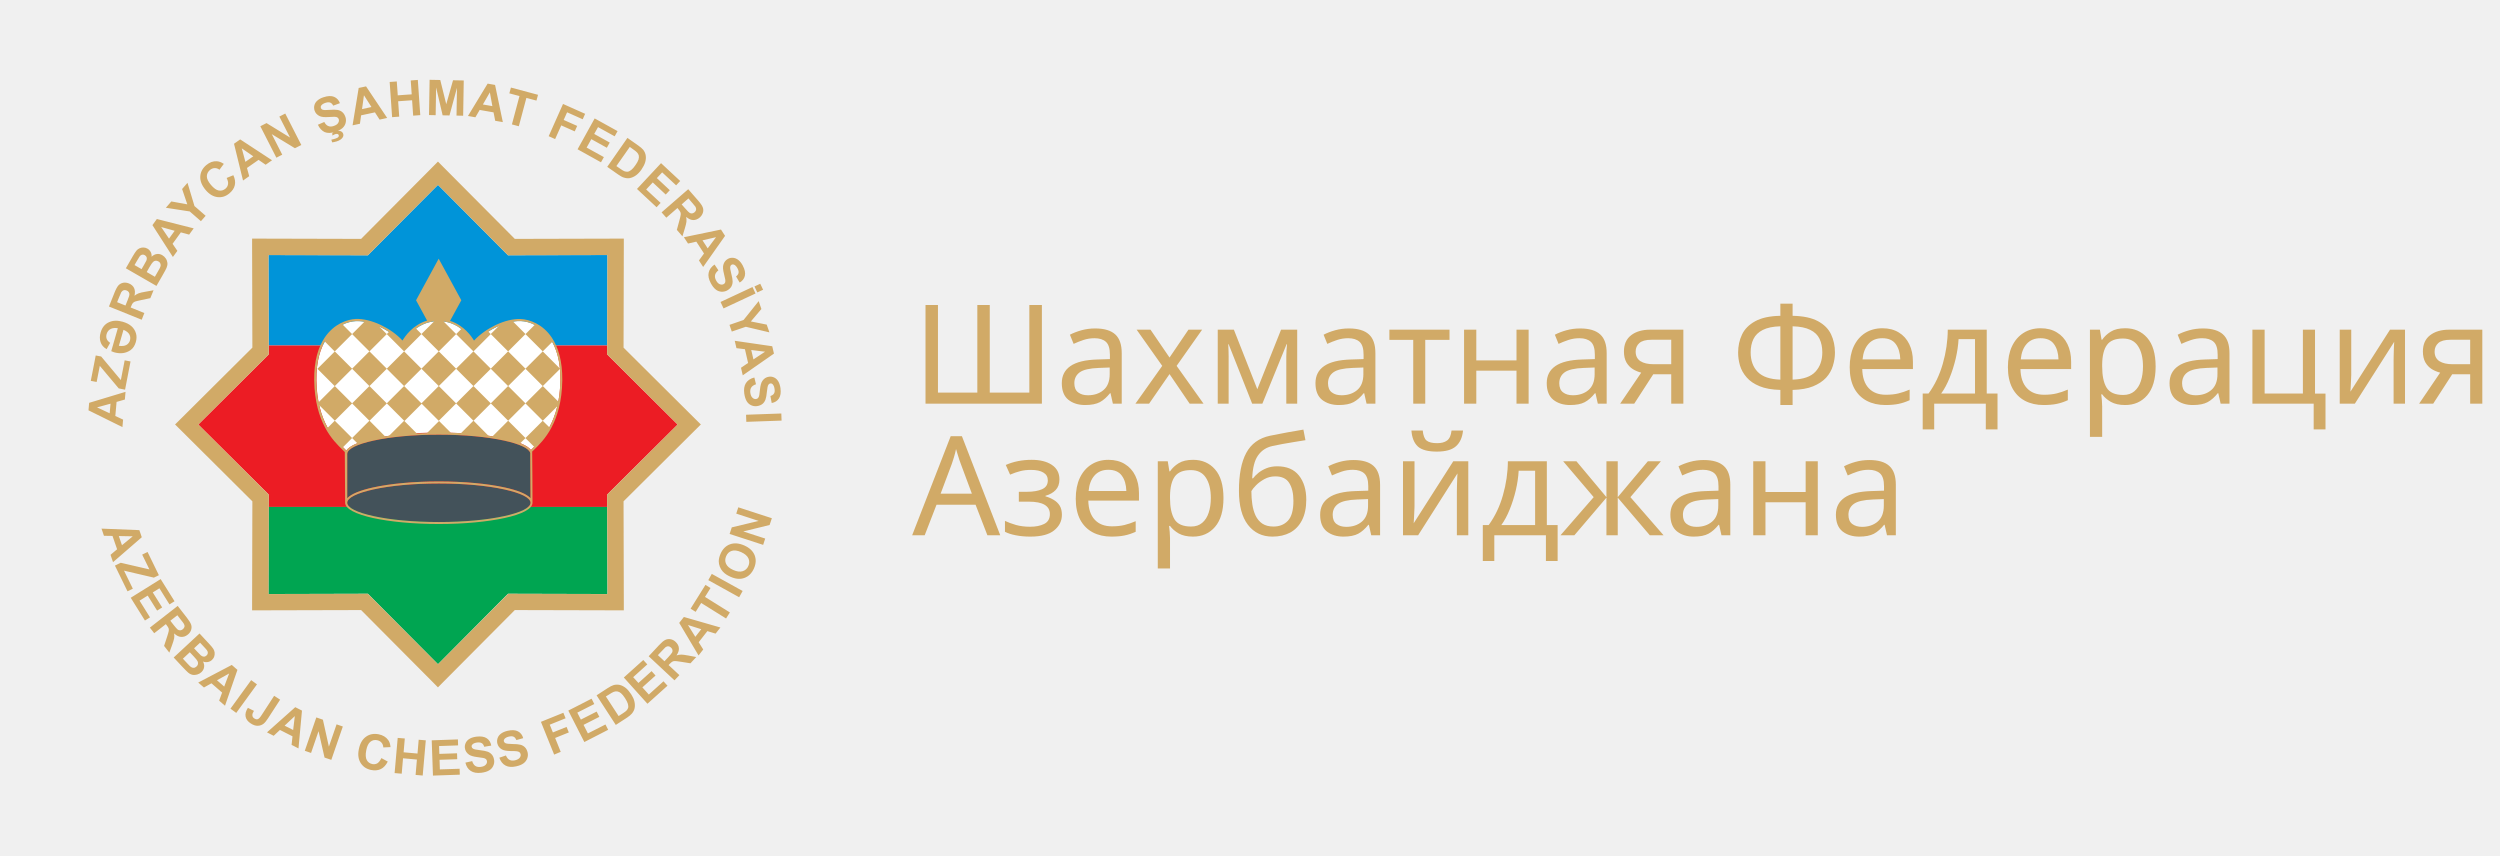
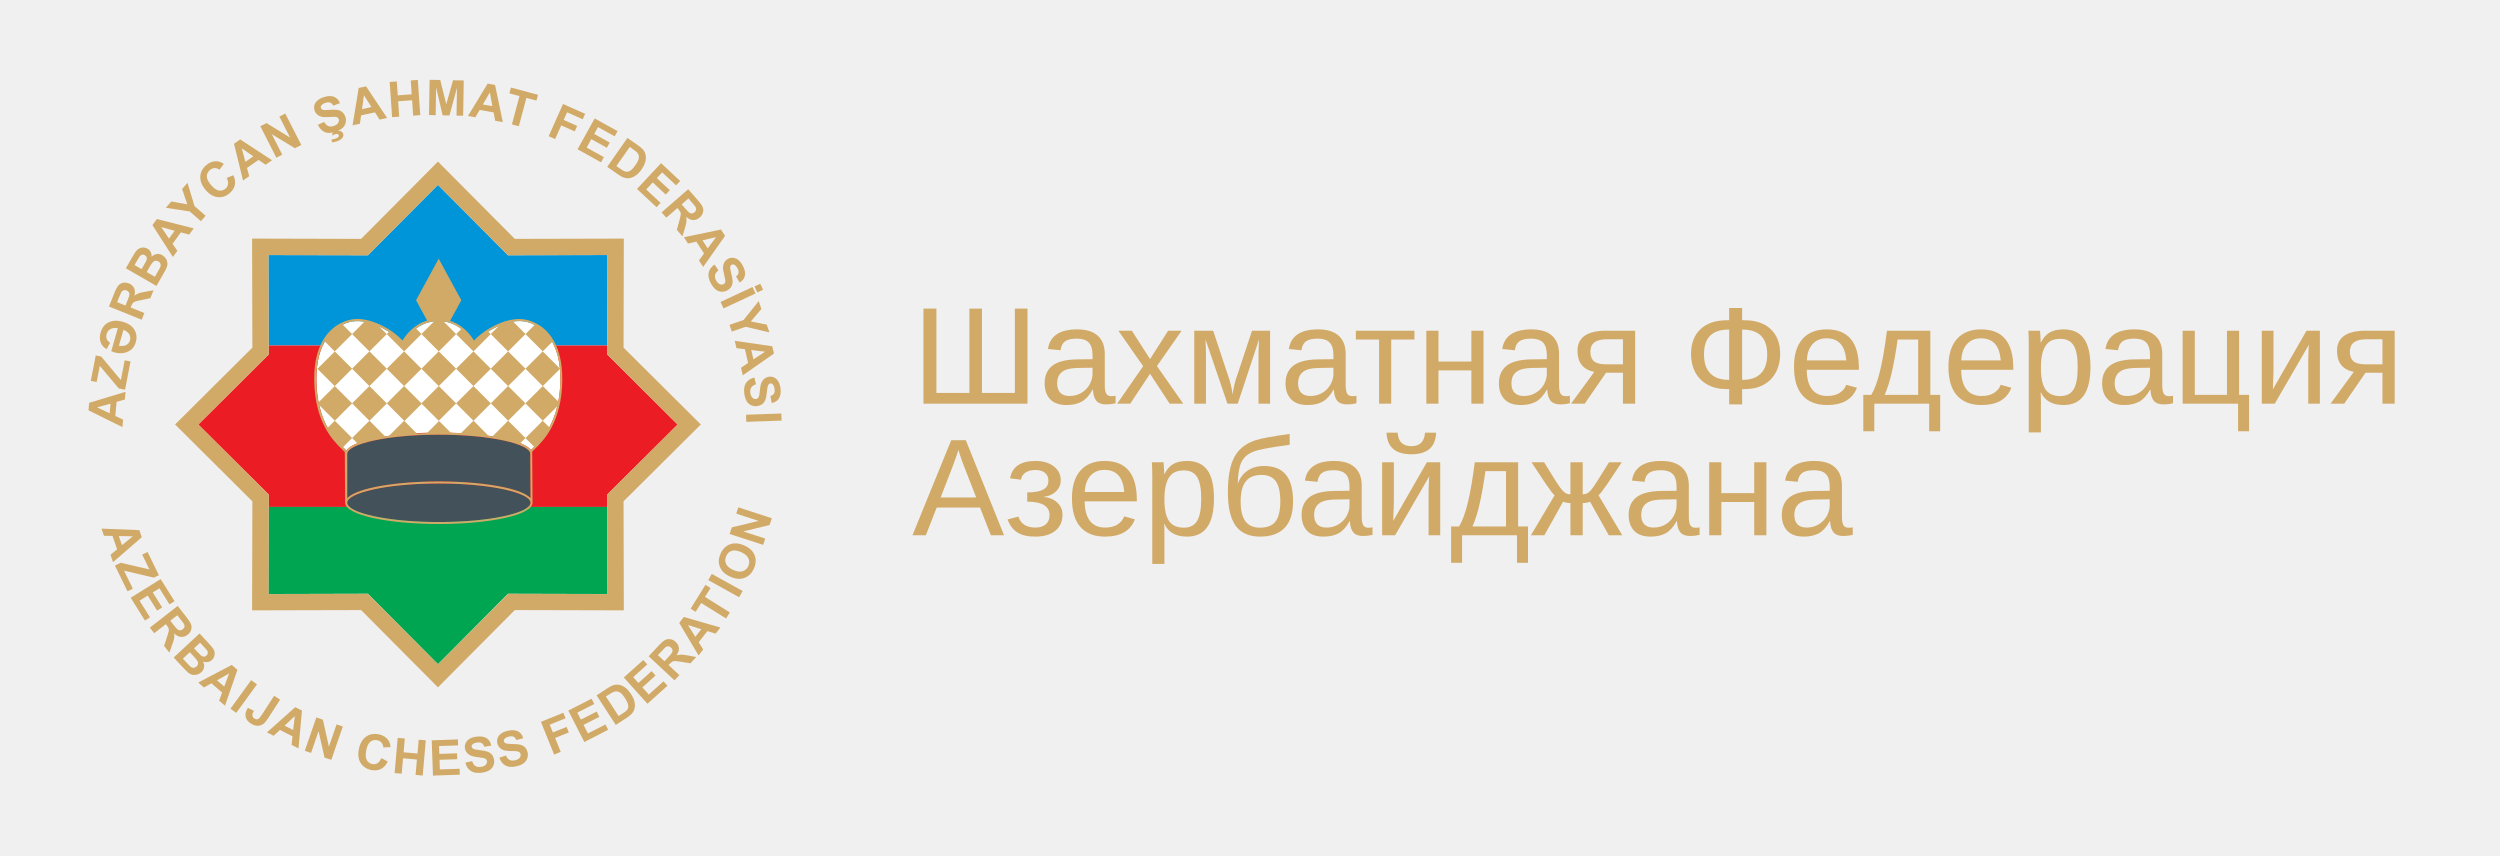
<svg xmlns="http://www.w3.org/2000/svg" version="1.1" id="Layer_1" x="0px" y="0px" viewBox="0 0 380 130" style="enable-background:new 0 0 380 130;" xml:space="preserve">
  <style type="text/css">
	.st0{fill:#0094D9;}
	.st1{fill-rule:evenodd;clip-rule:evenodd;fill:#EC1C24;}
	.st2{fill:#FFFFFF;}
	.st3{fill-rule:evenodd;clip-rule:evenodd;fill:#00A551;}
	.st4{fill:#43525A;}
	.st5{fill:#D1AA67;}
- 	.st6{font-family:'ProximaNova-SemiBold';}
+ 	.st6{font-family:'Arial';}
	.st7{font-size:21px;}
</style>
  <polygon class="st0" points="76.85,38.44 66.57,28.1 56.28,38.44 55.92,38.81 55.4,38.8 40.81,38.77 40.84,52.51 92.29,52.51   92.33,38.77 77.74,38.8 77.22,38.81 " />
  <polygon class="st1" points="40.84,77.05 92.29,77.05 92.29,75.7 92.29,75.18 92.65,74.81 103,64.53 92.66,54.24 92.29,53.87   92.29,53.36 92.29,52.51 40.84,52.51 40.85,53.36 40.85,53.87 40.48,54.24 30.14,64.53 40.48,74.81 40.85,75.18 40.85,75.7 " />
  <path class="st2" d="M66.61,48.81c-3.64,0.02-5.24,3.29-5.24,3.3l-0.1,0.2l-0.15-0.17c-0.89-1-2.09-1.85-3.33-2.44  c-1.27-0.61-2.59-0.94-3.67-0.89c-1.25,0.05-3.15,0.71-4.48,2.68c-0.93,1.38-1.58,3.41-1.54,6.32c0.08,6.34,2.84,9.01,4.18,10.31  c0.14,0.14,0.27,0.26,0.37,0.37c0.47-0.72,1.94-1.36,4.08-1.83c2.56-0.56,6.09-0.91,9.98-0.91c3.9,0,7.42,0.35,9.98,0.91  c2.06,0.45,3.5,1.05,4.02,1.74c0.09-0.09,0.19-0.18,0.29-0.29c1.33-1.29,4.09-3.97,4.18-10.31c0.04-2.91-0.61-4.94-1.54-6.32  c-1.33-1.97-3.22-2.63-4.48-2.68c-1.08-0.05-2.4,0.29-3.67,0.89c-1.24,0.59-2.44,1.44-3.33,2.44l-0.15,0.17l-0.1-0.2  c0-0.01-1.6-3.28-5.24-3.3H66.61z" />
  <polygon class="st3" points="40.84,77.05 92.29,77.05 92.33,90.29 77.74,90.25 77.22,90.25 76.85,90.61 66.57,100.96 56.28,90.61   55.92,90.25 55.4,90.25 40.81,90.29 " />
  <path class="st4" d="M76.64,74.39c-2.54-0.56-6.05-0.9-9.93-0.9c-3.88,0-7.39,0.34-9.93,0.9c-2.47,0.54-4,1.26-4,2.03  c0,0.77,1.53,1.49,4,2.03c2.54,0.56,6.05,0.9,9.93,0.9c3.88,0,7.39-0.34,9.93-0.9c2.47-0.54,4-1.26,4-2.03  C80.64,75.65,79.11,74.93,76.64,74.39 M80.64,75.72l-0.04-6.85c-0.16-0.72-1.65-1.39-3.98-1.9c-2.54-0.56-6.04-0.9-9.92-0.9  c-3.87,0-7.38,0.34-9.92,0.9c-2.47,0.54-4,1.26-4,2.03l0,6.73c0.59-0.65,1.99-1.21,3.94-1.64c2.56-0.56,6.09-0.91,9.99-0.91  s7.43,0.35,9.99,0.91C78.65,74.51,80.04,75.07,80.64,75.72z" />
  <path class="st5" d="M116,82.82l-5.1-1.66l0.33-1l4.09-0.98l-3.41-1.11l0.31-0.96l5.1,1.66l-0.34,1.03l-4,0.98l3.33,1.08L116,82.82z   M111.46,86.64c0.55,0.25,1.03,0.31,1.43,0.18c0.4-0.13,0.69-0.39,0.86-0.79c0.18-0.39,0.18-0.78,0.01-1.16  c-0.17-0.38-0.54-0.69-1.11-0.95c-0.56-0.25-1.04-0.31-1.42-0.19c-0.39,0.12-0.67,0.39-0.85,0.8c-0.18,0.41-0.19,0.8-0.02,1.17  C110.53,86.08,110.89,86.39,111.46,86.64z M111.04,87.67c-0.5-0.22-0.89-0.48-1.16-0.78c-0.2-0.22-0.36-0.47-0.47-0.76  c-0.11-0.28-0.16-0.56-0.16-0.83c0.01-0.36,0.1-0.74,0.28-1.14c0.32-0.72,0.8-1.2,1.44-1.43c0.64-0.23,1.36-0.17,2.16,0.18  c0.79,0.35,1.31,0.84,1.57,1.47c0.25,0.63,0.22,1.3-0.1,2.02c-0.32,0.73-0.81,1.21-1.44,1.44  C112.53,88.08,111.82,88.02,111.04,87.67z M112.35,90.78l-4.69-2.6l0.53-0.95l4.69,2.6L112.35,90.78z M110.36,94.01l-3.78-2.36  L105.74,93l-0.77-0.48l2.26-3.62l0.77,0.48l-0.84,1.35l3.78,2.36L110.36,94.01z M106.59,95.64L104.57,95l1.12,1.8L106.59,95.64z   M109.5,95.38l-0.73,0.93l-1.25-0.38l-1.32,1.69l0.69,1.1l-0.71,0.91l-2.94-4.95l0.71-0.9L109.5,95.38z M101,100.51l0.55-0.59  c0.35-0.38,0.56-0.63,0.62-0.76c0.06-0.12,0.07-0.25,0.04-0.38c-0.03-0.13-0.1-0.24-0.22-0.35c-0.13-0.12-0.27-0.19-0.42-0.19  c-0.15-0.01-0.29,0.05-0.43,0.15c-0.07,0.06-0.25,0.24-0.55,0.57L100,99.58L101,100.51z M102.52,103.41l-3.92-3.66l1.56-1.67  c0.39-0.42,0.71-0.69,0.96-0.81c0.25-0.12,0.52-0.16,0.8-0.11c0.29,0.05,0.55,0.19,0.78,0.41c0.29,0.27,0.46,0.59,0.49,0.94  c0.03,0.35-0.09,0.72-0.36,1.11c0.26-0.08,0.5-0.12,0.73-0.12c0.22,0,0.58,0.05,1.06,0.14l1.21,0.23l-0.88,0.95l-1.39-0.22  c-0.5-0.08-0.82-0.12-0.97-0.12c-0.15,0-0.28,0.03-0.39,0.09c-0.11,0.06-0.25,0.18-0.42,0.36l-0.15,0.16l1.64,1.53L102.52,103.41z   M98.41,106.97l-3.59-3.99l2.96-2.66l0.61,0.67l-2.15,1.94l0.8,0.88l2-1.8l0.6,0.67l-2,1.8l0.98,1.09l2.23-2.01l0.61,0.67  L98.41,106.97z M92.09,105.86l1.94,2.98l0.68-0.44c0.25-0.16,0.43-0.3,0.52-0.4c0.12-0.13,0.21-0.27,0.25-0.42  c0.04-0.15,0.02-0.35-0.04-0.59c-0.07-0.24-0.22-0.54-0.44-0.88c-0.23-0.35-0.43-0.59-0.61-0.74c-0.18-0.15-0.36-0.24-0.54-0.27  c-0.18-0.03-0.37-0.01-0.56,0.06c-0.15,0.05-0.4,0.2-0.77,0.44L92.09,105.86z M90.68,105.69l1.66-1.08c0.37-0.24,0.68-0.4,0.91-0.47  c0.31-0.09,0.63-0.1,0.95-0.03c0.32,0.08,0.62,0.23,0.9,0.45c0.28,0.22,0.56,0.55,0.84,0.97c0.24,0.37,0.4,0.72,0.48,1.05  c0.1,0.4,0.11,0.77,0.03,1.11c-0.06,0.26-0.19,0.51-0.4,0.77c-0.16,0.19-0.41,0.4-0.74,0.62l-1.71,1.11L90.68,105.69z M88.82,112.79  l-2.44-4.78l3.54-1.81l0.41,0.81l-2.58,1.31l0.54,1.06l2.4-1.22l0.41,0.8l-2.4,1.22l0.66,1.3l2.67-1.36l0.41,0.81L88.82,112.79z   M84.23,114.7l-2.01-4.98l3.41-1.38l0.34,0.84l-2.41,0.97l0.48,1.18l2.08-0.84l0.34,0.84l-2.08,0.84l0.85,2.11L84.23,114.7z   M75.9,115.17l1-0.34c0.14,0.33,0.32,0.56,0.55,0.67c0.23,0.12,0.5,0.14,0.82,0.07c0.34-0.08,0.58-0.21,0.72-0.39  c0.14-0.18,0.19-0.37,0.14-0.56c-0.03-0.12-0.09-0.22-0.18-0.29c-0.09-0.07-0.24-0.12-0.43-0.14c-0.13-0.02-0.43-0.03-0.9-0.03  c-0.6-0.01-1.04-0.09-1.31-0.24c-0.39-0.21-0.63-0.53-0.72-0.94c-0.06-0.27-0.04-0.53,0.05-0.8c0.1-0.27,0.27-0.49,0.53-0.68  c0.26-0.19,0.59-0.33,0.99-0.42c0.66-0.15,1.18-0.12,1.58,0.09c0.4,0.21,0.66,0.56,0.79,1.03l-1.04,0.29  c-0.11-0.26-0.25-0.43-0.42-0.51c-0.18-0.08-0.41-0.09-0.71-0.02c-0.31,0.07-0.53,0.19-0.68,0.36c-0.09,0.11-0.12,0.23-0.09,0.36  c0.03,0.12,0.11,0.22,0.23,0.28c0.16,0.08,0.51,0.12,1.05,0.13c0.54,0,0.95,0.04,1.23,0.11c0.28,0.07,0.51,0.21,0.7,0.4  c0.19,0.19,0.32,0.45,0.4,0.78c0.07,0.3,0.05,0.6-0.06,0.9c-0.11,0.3-0.3,0.55-0.57,0.75c-0.27,0.2-0.64,0.35-1.09,0.45  c-0.66,0.15-1.2,0.12-1.63-0.11C76.41,116.14,76.1,115.74,75.9,115.17z M70.74,115.92l1.03-0.23c0.11,0.34,0.26,0.59,0.48,0.73  c0.21,0.14,0.48,0.19,0.81,0.15c0.35-0.04,0.6-0.15,0.76-0.32c0.16-0.17,0.23-0.35,0.2-0.55c-0.02-0.13-0.07-0.23-0.15-0.31  c-0.08-0.08-0.22-0.14-0.42-0.18c-0.13-0.03-0.43-0.07-0.89-0.13c-0.59-0.07-1.02-0.2-1.28-0.38c-0.36-0.25-0.57-0.59-0.62-1.01  c-0.03-0.27,0.01-0.53,0.14-0.79c0.12-0.25,0.32-0.46,0.6-0.62c0.28-0.16,0.62-0.26,1.03-0.31c0.67-0.08,1.19,0,1.56,0.25  c0.37,0.25,0.6,0.62,0.68,1.11l-1.07,0.18c-0.08-0.27-0.2-0.45-0.37-0.55c-0.17-0.1-0.4-0.13-0.7-0.1  c-0.31,0.04-0.55,0.13-0.71,0.28c-0.1,0.1-0.15,0.21-0.13,0.35c0.02,0.13,0.08,0.23,0.2,0.3c0.15,0.1,0.49,0.18,1.03,0.23  c0.54,0.06,0.94,0.14,1.21,0.24c0.27,0.1,0.48,0.26,0.66,0.47c0.17,0.21,0.27,0.49,0.32,0.82c0.04,0.3-0.01,0.6-0.15,0.89  c-0.14,0.29-0.35,0.52-0.65,0.68c-0.29,0.17-0.67,0.28-1.14,0.34c-0.67,0.08-1.21-0.01-1.61-0.28  C71.15,116.93,70.88,116.5,70.74,115.92z M65.81,117.89l-0.19-5.36l3.98-0.14l0.03,0.91l-2.89,0.1l0.04,1.19l2.69-0.09l0.03,0.9  l-2.69,0.09l0.05,1.46l3-0.1l0.03,0.9L65.81,117.89z M59.98,117.51l0.47-5.35l1.08,0.09l-0.18,2.1l2.11,0.19l0.18-2.1l1.08,0.09  l-0.47,5.35l-1.08-0.09l0.2-2.34l-2.11-0.19l-0.2,2.34L59.98,117.51z M57.97,115.23l0.97,0.53c-0.27,0.54-0.62,0.92-1.04,1.13  c-0.42,0.21-0.92,0.26-1.48,0.15c-0.7-0.14-1.23-0.49-1.59-1.05c-0.36-0.57-0.46-1.26-0.29-2.09c0.17-0.88,0.53-1.51,1.08-1.91  c0.55-0.4,1.19-0.52,1.93-0.38c0.64,0.13,1.13,0.42,1.46,0.88c0.2,0.27,0.31,0.63,0.35,1.07l-1.1,0.05  c-0.01-0.29-0.1-0.53-0.26-0.72c-0.17-0.2-0.39-0.32-0.67-0.38c-0.39-0.08-0.73,0-1.03,0.24c-0.3,0.23-0.51,0.66-0.63,1.29  c-0.13,0.67-0.1,1.16,0.08,1.49c0.18,0.33,0.47,0.53,0.85,0.61c0.28,0.06,0.54,0.01,0.78-0.13C57.6,115.85,57.8,115.6,57.97,115.23z   M46.33,114.12l1.75-5.07l1,0.34l0.91,4.1l1.17-3.39l0.95,0.33l-1.75,5.07l-1.03-0.35l-0.91-4.01l-1.14,3.31L46.33,114.12z   M44.56,110.96l0.25-2.11l-1.55,1.45L44.56,110.96z M45.37,113.76l-1.05-0.54l0.14-1.3l-1.91-0.97l-0.95,0.89l-1.02-0.52l4.3-3.83  l1.02,0.52L45.37,113.76z M41.67,105.76l0.91,0.59l-1.85,2.85c-0.24,0.37-0.46,0.64-0.66,0.8c-0.26,0.2-0.55,0.31-0.89,0.32  c-0.33,0.01-0.69-0.11-1.07-0.36c-0.44-0.29-0.71-0.63-0.78-1.04c-0.08-0.4,0.04-0.85,0.35-1.33l0.92,0.46  c-0.16,0.26-0.24,0.47-0.24,0.62c-0.01,0.23,0.09,0.4,0.29,0.53c0.2,0.13,0.38,0.17,0.54,0.11c0.16-0.06,0.36-0.27,0.59-0.64  L41.67,105.76z M35.03,107.72l3.15-4.34l0.88,0.64l-3.15,4.34L35.03,107.72z M34.08,104.36l0.75-1.99l-1.85,1.03L34.08,104.36z   M34.2,107.27l-0.89-0.77l0.45-1.23l-1.62-1.41L31,104.5l-0.87-0.75l5.1-2.68l0.86,0.75L34.2,107.27z M28.85,99.14l-1.05,0.98  l0.68,0.73c0.27,0.29,0.44,0.46,0.53,0.52c0.13,0.1,0.27,0.14,0.42,0.14c0.15,0,0.3-0.07,0.44-0.2c0.12-0.11,0.19-0.23,0.22-0.37  c0.03-0.13,0.01-0.27-0.05-0.42c-0.06-0.14-0.26-0.39-0.6-0.75L28.85,99.14z M30.41,97.69l-0.91,0.85l0.48,0.52  c0.29,0.31,0.47,0.5,0.55,0.56c0.14,0.12,0.29,0.18,0.44,0.19c0.15,0.01,0.29-0.05,0.42-0.17c0.12-0.11,0.19-0.24,0.2-0.38  c0.01-0.14-0.03-0.28-0.14-0.43c-0.06-0.09-0.27-0.32-0.62-0.69L30.41,97.69z M30.33,96.29l1.46,1.57c0.29,0.31,0.49,0.55,0.61,0.73  c0.12,0.18,0.19,0.36,0.22,0.56c0.03,0.2,0.01,0.4-0.05,0.61c-0.06,0.21-0.18,0.39-0.35,0.55c-0.18,0.17-0.4,0.28-0.64,0.32  c-0.25,0.04-0.49,0.02-0.72-0.08c0.15,0.3,0.21,0.6,0.16,0.88c-0.05,0.29-0.19,0.53-0.41,0.74c-0.18,0.17-0.39,0.29-0.64,0.36  c-0.25,0.07-0.49,0.09-0.72,0.04c-0.23-0.05-0.46-0.17-0.68-0.36c-0.14-0.12-0.44-0.43-0.92-0.93l-1.25-1.34L30.33,96.29z   M25.89,94.35l0.49,0.63c0.32,0.41,0.54,0.65,0.65,0.73c0.11,0.07,0.24,0.11,0.37,0.1c0.13-0.01,0.26-0.06,0.38-0.16  c0.14-0.11,0.23-0.24,0.26-0.38c0.03-0.14,0-0.29-0.09-0.45c-0.04-0.08-0.2-0.29-0.47-0.63l-0.52-0.67L25.89,94.35z M22.78,95.4  l4.23-3.3l1.4,1.8c0.35,0.45,0.57,0.81,0.65,1.07c0.08,0.26,0.08,0.53-0.02,0.81c-0.1,0.28-0.27,0.51-0.52,0.7  c-0.32,0.25-0.65,0.36-1.01,0.33c-0.35-0.03-0.7-0.2-1.04-0.53c0.04,0.27,0.04,0.51,0,0.74c-0.04,0.22-0.14,0.56-0.31,1.02  l-0.42,1.16l-0.8-1.02l0.44-1.34c0.16-0.48,0.25-0.79,0.27-0.94c0.02-0.15,0.01-0.28-0.02-0.39c-0.04-0.12-0.14-0.27-0.29-0.47  l-0.13-0.17l-1.77,1.38L22.78,95.4z M19.87,90.86l4.55-2.84l2.11,3.37l-0.77,0.48l-1.53-2.45l-1.01,0.63l1.43,2.28l-0.77,0.48  l-1.43-2.28l-1.24,0.77l1.59,2.54l-0.77,0.48L19.87,90.86z M17.47,85.97l0.88-0.43l4.36,1.01l-1.1-2.25l0.82-0.4l1.72,3.53  l-0.76,0.37l-4.54-1.06l1.34,2.74l-0.81,0.4L17.47,85.97z M18.54,82.87l1.64-1.35l-2.12-0.04L18.54,82.87z M76.64,74.39  c-2.54-0.56-6.05-0.9-9.93-0.9c-3.88,0-7.39,0.34-9.93,0.9c-2.47,0.54-4,1.26-4,2.03c0,0.77,1.53,1.49,4,2.03  c2.54,0.56,6.05,0.9,9.93,0.9c3.88,0,7.39-0.34,9.93-0.9c2.47-0.54,4-1.26,4-2.03C80.64,75.65,79.11,74.93,76.64,74.39z   M80.64,75.72l-0.04-6.85c-0.16-0.72-1.65-1.39-3.98-1.9c-2.54-0.56-6.04-0.9-9.92-0.9c-3.87,0-7.38,0.34-9.92,0.9  c-2.47,0.54-4,1.26-4,2.03l0,6.73c0.59-0.65,1.99-1.21,3.94-1.64c2.56-0.56,6.09-0.91,9.99-0.91s7.43,0.35,9.99,0.91  C78.65,74.51,80.04,75.07,80.64,75.72z M77.24,63.95l2.63,2.63l2.63-2.63l-2.63-2.63L77.24,63.95z M77.24,58.68l2.63,2.63l2.63-2.63  l-2.63-2.63L77.24,58.68z M77.24,53.41l2.63,2.63l2.63-2.63l-2.63-2.63L77.24,53.41z M71.97,58.68l2.63,2.63l2.63-2.63l-2.63-2.63  L71.97,58.68z M71.97,53.41l2.63,2.63l2.63-2.63l-2.63-2.63L71.97,53.41z M66.7,58.68l2.63,2.63l2.63-2.63l-2.63-2.63L66.7,58.68z   M66.7,53.41l2.63,2.63l2.63-2.63l-2.63-2.63L66.7,53.41z M61.43,58.68l2.63,2.63l2.63-2.63l-2.63-2.63L61.43,58.68z M61.43,53.41  l2.63,2.63l2.63-2.63l-2.63-2.63L61.43,53.41z M56.16,58.68l2.63,2.63l2.63-2.63l-2.63-2.63L56.16,58.68z M56.16,53.41l2.63,2.63  l2.63-2.63l-2.63-2.63L56.16,53.41z M50.89,63.95l2.63,2.63l2.63-2.63l-2.63-2.63L50.89,63.95z M50.89,58.68l2.63,2.63l2.63-2.63  l-2.63-2.63L50.89,58.68z M50.89,53.41l2.63,2.63l2.63-2.63l-2.63-2.63L50.89,53.41z M70.11,50.01c-0.68-0.53-1.58-1-2.69-1.15  l1.92,1.92L70.11,50.01L70.11,50.01z M75.84,49.53c-0.12,0.05-0.25,0.11-0.37,0.17c-0.43,0.2-0.85,0.44-1.26,0.7l0.38,0.38  L75.84,49.53z M81.31,49.4c-0.78-0.4-1.54-0.57-2.15-0.59c-0.38-0.02-0.78,0.01-1.2,0.09l0.03-0.01l1.89,1.89l1.4-1.4L81.31,49.4z   M85.1,56.07c-0.16-1.72-0.59-3.05-1.17-4.09l-1.43,1.43l2.59,2.59L85.1,56.07z M84.86,61.04c0.18-0.95,0.29-2.02,0.31-3.23  c0.01-0.62-0.01-1.19-0.06-1.73l-2.6,2.6L84.86,61.04z M83.5,64.95c0.47-0.87,0.9-1.92,1.21-3.2l-2.21,2.21L83.5,64.95z M83.36,65.2  c0.05-0.08,0.09-0.16,0.14-0.24C83.45,65.04,83.41,65.12,83.36,65.2z M83.1,65.63c0.02-0.03,0.04-0.07,0.07-0.1  C83.14,65.56,83.12,65.6,83.1,65.63z M79.08,67.37c0.78,0.31,1.33,0.66,1.62,1.04c0.09-0.09,0.19-0.18,0.29-0.29  c0.07-0.06,0.14-0.13,0.21-0.2l-1.33-1.33L79.08,67.37z M74.25,66.24c0.21,0.03,0.41,0.06,0.61,0.09l2.38-2.38l-2.63-2.63  l-2.63,2.63L74.25,66.24z M68.53,65.78c0.52,0.01,1.04,0.04,1.54,0.06l1.89-1.89l-2.63-2.63l-2.63,2.63L68.53,65.78z M59.14,66.24  l0.06-0.01l0.06-0.01l0.06-0.01l0.06-0.01l0,0l0.06-0.01l0.06-0.01l0.02,0l0.04-0.01l0.06-0.01l0.05-0.01l0.01,0l0.06-0.01  l0.06-0.01l0.01,0l0,0l0.11-0.01l0.04,0l0.03,0l0.06-0.01l0.06-0.01l0,0l0.06-0.01l0.06-0.01l0.03,0l0.04,0l0.06-0.01l0.05-0.01  l0.01,0l0.06-0.01l0.06-0.01l0.02,0l0,0l0.11-0.01l0.04,0l0.02,0l0.13-0.01l0,0l0.06-0.01l0.07-0.01l0.03,0l0.03,0l0.07-0.01  L61.2,66l0.01,0l0.07-0.01l0.07-0.01l0.02,0l0.05,0l0.07-0.01l0.05,0l0.02,0l0.07-0.01l0.07-0.01l0.01,0l0.12-0.01l0.01,0l0.04,0  l0.03,0l0.13-0.01l0,0l0.14-0.01l0.02,0l0.04,0l0.07,0l0.05,0l0.02,0l0.07,0l0.07,0l0.01,0l0.06,0l0.07,0l0.04,0l0.03,0l0.14-0.01h0  l0.07,0l0.07,0l0.03,0l0.04,0l0.13-0.01l0.01,0c0.55-0.03,1.11-0.05,1.68-0.07l1.83-1.83l-2.63-2.63l-2.63,2.63l1.89,1.89   M58.53,66.33c0.2-0.03,0.4-0.06,0.61-0.09l2.29-2.29l-2.63-2.63l-2.63,2.63L58.53,66.33z M52.12,67.99l0.14,0.13  c0.14,0.14,0.27,0.26,0.37,0.37c0.26-0.41,0.84-0.78,1.68-1.12l-0.79-0.79L52.12,67.99z M48.5,61.56c0.32,1.41,0.79,2.56,1.3,3.48  l0-0.01l1.09-1.09L48.5,61.56z M49.37,51.9c-0.79,1.36-1.32,3.27-1.29,5.92c0.02,1.25,0.14,2.36,0.33,3.34l2.47-2.47l-2.63-2.63  l2.63-2.63L49.37,51.9z M51.56,49.62c-0.04,0.02-0.08,0.05-0.12,0.08C51.48,49.67,51.52,49.65,51.56,49.62z M51.76,49.5  c-0.07,0.04-0.13,0.08-0.2,0.12C51.63,49.58,51.69,49.54,51.76,49.5z M52,49.38c-0.07,0.03-0.13,0.07-0.2,0.1  C51.87,49.44,51.93,49.41,52,49.38z M55.39,48.91c-0.45-0.08-0.89-0.12-1.29-0.1c-0.59,0.03-1.32,0.18-2.06,0.55l0.04-0.02  l1.44,1.44L55.39,48.91z M59.12,50.45c-0.43-0.28-0.88-0.53-1.34-0.75l-0.12-0.05l1.13,1.13L59.12,50.45z M61.87,51.32  c-0.02,0.03-0.05,0.07-0.07,0.1C61.82,51.39,61.84,51.35,61.87,51.32z M63.24,45.64l3.44-6.32l3.44,6.32l-1.71,3.13  c2.14,0.68,3.3,2.42,3.64,3c0.9-0.97,2.07-1.78,3.28-2.36c1.32-0.63,2.69-0.97,3.82-0.92c1.32,0.06,3.33,0.75,4.72,2.82  c0.96,1.43,1.63,3.51,1.6,6.5c-0.09,6.47-2.9,9.2-4.27,10.53c-0.12,0.12-0.23,0.22-0.32,0.31l0.01,0c0.02,2.59,0.05,5.17,0.05,7.76  c0,0.94-1.62,1.76-4.25,2.33c-2.56,0.56-6.09,0.91-9.99,0.91s-7.43-0.35-9.99-0.91c-2.63-0.58-4.25-1.4-4.25-2.33l-0.05-7.7  c-0.11-0.11-0.24-0.24-0.38-0.38c-1.36-1.32-4.18-4.06-4.27-10.53c-0.04-2.99,0.63-5.07,1.6-6.5c1.4-2.07,3.4-2.76,4.72-2.82  c1.13-0.05,2.5,0.3,3.82,0.92c1.21,0.58,2.38,1.39,3.28,2.36c0.35-0.59,1.54-2.38,3.74-3.03L63.24,45.64z M66,48.84  c-1.14,0.13-2.06,0.58-2.77,1.1l0.83,0.83L66,48.84z M113.4,63.04l5.36-0.19l0.04,1.08l-5.36,0.19L113.4,63.04z M114.66,57.38  l0.25,1.03c-0.34,0.11-0.58,0.27-0.72,0.49c-0.14,0.21-0.18,0.48-0.14,0.81c0.05,0.35,0.16,0.6,0.33,0.75  c0.17,0.16,0.35,0.22,0.55,0.19c0.13-0.02,0.23-0.07,0.3-0.16c0.08-0.09,0.14-0.22,0.18-0.42c0.03-0.13,0.06-0.43,0.11-0.89  c0.06-0.6,0.18-1.02,0.36-1.28c0.25-0.37,0.58-0.58,1-0.64c0.27-0.04,0.53,0,0.79,0.12c0.26,0.12,0.47,0.32,0.63,0.59  c0.16,0.27,0.27,0.61,0.33,1.02c0.09,0.67,0.02,1.19-0.23,1.57c-0.25,0.38-0.61,0.61-1.1,0.7l-0.2-1.07  c0.27-0.08,0.45-0.21,0.55-0.38c0.1-0.17,0.13-0.4,0.08-0.7c-0.04-0.31-0.14-0.55-0.29-0.71c-0.1-0.1-0.22-0.14-0.35-0.12  c-0.13,0.02-0.23,0.09-0.3,0.21c-0.09,0.15-0.17,0.5-0.22,1.04c-0.05,0.54-0.12,0.94-0.22,1.21c-0.1,0.27-0.25,0.49-0.46,0.66  c-0.21,0.17-0.48,0.28-0.82,0.33c-0.3,0.04-0.6,0-0.89-0.13c-0.29-0.13-0.52-0.34-0.69-0.63c-0.17-0.29-0.29-0.67-0.36-1.13  c-0.09-0.67-0.01-1.21,0.25-1.61C113.65,57.81,114.07,57.53,114.66,57.38z M114.52,54.63l1.77-1.17l-2.1-0.26L114.52,54.63z   M112.9,57.05l-0.27-1.15l1.08-0.73l-0.48-2.09l-1.29-0.16l-0.26-1.12l5.7,0.83l0.26,1.12L112.9,57.05z M110.88,49.38l2.14-0.74  l2.3-2.87l0.41,1.2l-1.6,1.89l2.41,0.48l0.41,1.18l-3.59-0.85l-2.13,0.73L110.88,49.38z M114.68,43.54l0.88-0.41l0.43,0.91  l-0.88,0.41L114.68,43.54z M109.52,45.9l4.86-2.27l0.46,0.98l-4.86,2.27L109.52,45.9z M108.61,40.21l0.59,0.88  c-0.28,0.22-0.45,0.46-0.51,0.71c-0.05,0.25-0.01,0.52,0.15,0.81c0.16,0.31,0.35,0.51,0.57,0.59c0.21,0.09,0.41,0.08,0.58-0.01  c0.11-0.06,0.19-0.14,0.23-0.25c0.04-0.11,0.05-0.26,0.02-0.45c-0.02-0.13-0.09-0.42-0.2-0.88c-0.15-0.58-0.18-1.02-0.1-1.33  c0.11-0.43,0.35-0.74,0.72-0.94c0.24-0.13,0.5-0.18,0.79-0.15c0.28,0.03,0.55,0.14,0.79,0.34c0.25,0.2,0.47,0.48,0.66,0.84  c0.32,0.6,0.42,1.11,0.32,1.55c-0.1,0.44-0.37,0.78-0.79,1.03l-0.55-0.93c0.22-0.17,0.35-0.35,0.38-0.54  c0.04-0.19-0.02-0.42-0.16-0.69c-0.15-0.28-0.32-0.47-0.52-0.56c-0.13-0.06-0.25-0.06-0.37,0c-0.11,0.06-0.18,0.16-0.21,0.3  c-0.04,0.17,0.01,0.52,0.15,1.05c0.14,0.52,0.21,0.93,0.21,1.21c0,0.29-0.07,0.54-0.2,0.78c-0.14,0.23-0.36,0.43-0.65,0.59  c-0.27,0.14-0.57,0.2-0.88,0.18c-0.32-0.03-0.61-0.14-0.87-0.36c-0.26-0.21-0.5-0.53-0.72-0.94c-0.32-0.6-0.43-1.13-0.32-1.6  C107.82,40.96,108.12,40.55,108.61,40.21z M107.57,37.75l1.27-1.7l-2.06,0.48L107.57,37.75z M106.88,40.58l-0.64-0.99l0.77-1.06  l-1.17-1.8l-1.26,0.29l-0.63-0.96l5.64-1.17l0.62,0.96L106.88,40.58z M103.61,31.07l0.53,0.6c0.34,0.39,0.57,0.62,0.69,0.69  c0.12,0.07,0.24,0.09,0.37,0.08c0.13-0.02,0.25-0.08,0.38-0.18c0.14-0.12,0.21-0.25,0.23-0.4c0.02-0.15-0.02-0.29-0.11-0.45  c-0.05-0.07-0.22-0.28-0.51-0.61l-0.55-0.64L103.61,31.07z M100.56,32.28l4.05-3.52l1.5,1.72c0.38,0.43,0.61,0.78,0.71,1.04  c0.1,0.26,0.11,0.53,0.02,0.81c-0.08,0.28-0.25,0.52-0.48,0.73c-0.3,0.26-0.63,0.39-0.99,0.39c-0.35-0.01-0.71-0.17-1.07-0.48  c0.05,0.27,0.06,0.51,0.04,0.73c-0.02,0.22-0.11,0.57-0.25,1.04l-0.36,1.18l-0.85-0.98l0.37-1.36c0.13-0.48,0.21-0.8,0.22-0.95  c0.01-0.15,0-0.28-0.05-0.39c-0.05-0.11-0.15-0.26-0.31-0.45l-0.14-0.17l-1.69,1.47L100.56,32.28z M96.82,28.72l3.66-3.92l2.91,2.71  l-0.62,0.66l-2.12-1.97l-0.81,0.87l1.97,1.84l-0.62,0.66l-1.97-1.84l-1,1.07l2.19,2.04L99.8,31.5L96.82,28.72z M95.73,22.33  l-2.04,2.91l0.66,0.46c0.25,0.17,0.44,0.29,0.57,0.33c0.17,0.06,0.33,0.09,0.49,0.07c0.16-0.02,0.33-0.11,0.53-0.26  c0.2-0.15,0.42-0.4,0.65-0.74c0.24-0.34,0.39-0.62,0.46-0.84c0.07-0.22,0.08-0.43,0.05-0.6c-0.04-0.18-0.13-0.34-0.27-0.49  c-0.1-0.12-0.34-0.3-0.7-0.55L95.73,22.33z M95.37,20.96l1.62,1.14c0.37,0.26,0.62,0.48,0.78,0.67c0.2,0.26,0.33,0.55,0.38,0.87  c0.05,0.32,0.02,0.66-0.08,1.01c-0.1,0.35-0.3,0.73-0.58,1.14c-0.25,0.36-0.52,0.64-0.79,0.84c-0.33,0.24-0.67,0.39-1.01,0.45  c-0.26,0.04-0.55,0.01-0.87-0.09c-0.24-0.07-0.52-0.23-0.85-0.46l-1.67-1.17L95.37,20.96z M87.79,22.69l2.6-4.69l3.48,1.93  l-0.44,0.79l-2.53-1.4l-0.58,1.04l2.36,1.31l-0.44,0.79l-2.36-1.31l-0.71,1.28l2.62,1.45l-0.44,0.79L87.79,22.69z M83.4,20.7  l2.18-4.9l3.36,1.5l-0.37,0.83l-2.37-1.06l-0.52,1.16l2.05,0.91l-0.37,0.83l-2.05-0.91l-0.93,2.08L83.4,20.7z M77.81,18.91  l1.15-4.31l-1.54-0.41l0.24-0.88l4.12,1.1l-0.24,0.88l-1.53-0.41l-1.15,4.31L77.81,18.91z M74.84,16.13l-0.38-2.09l-1.06,1.84  L74.84,16.13z M76.43,18.56l-1.16-0.2l-0.25-1.28l-2.11-0.37l-0.65,1.12l-1.13-0.2l2.99-4.92l1.13,0.2L76.43,18.56z M65.21,17.49  l0.09-5.36l1.62,0.03l0.91,3.68l1.03-3.64l1.63,0.03l-0.09,5.36l-1.01-0.02l0.07-4.22l-1.14,4.2l-1.04-0.02l-0.99-4.24l-0.07,4.22  L65.21,17.49z M59.6,17.81l-0.37-5.35l1.08-0.08l0.15,2.11l2.12-0.15l-0.15-2.11l1.08-0.08l0.37,5.35l-1.08,0.08l-0.16-2.34  l-2.12,0.15l0.16,2.34L59.6,17.81z M56.46,16.27l-1.14-1.79l-0.29,2.1L56.46,16.27z M58.85,17.93l-1.15,0.25l-0.71-1.1l-2.1,0.45  l-0.18,1.28l-1.12,0.24l0.93-5.68l1.12-0.24L58.85,17.93z M50.49,21.64l-0.13-0.41c0.25-0.05,0.47-0.11,0.67-0.18  c0.21-0.07,0.35-0.15,0.42-0.26c0.06-0.08,0.07-0.16,0.04-0.25c-0.03-0.08-0.08-0.14-0.17-0.17c-0.09-0.03-0.21-0.03-0.36,0.02  c-0.15,0.05-0.29,0.12-0.43,0.22l-0.02-0.37c0.16-0.12,0.34-0.22,0.55-0.28c0.29-0.09,0.53-0.1,0.72-0.02  c0.19,0.08,0.32,0.21,0.38,0.39c0.07,0.2,0.04,0.4-0.09,0.58c-0.17,0.25-0.46,0.44-0.88,0.58C50.89,21.57,50.65,21.63,50.49,21.64z   M48.32,18.96l0.97-0.42c0.17,0.32,0.37,0.53,0.61,0.62c0.24,0.1,0.51,0.1,0.82-0.01c0.33-0.11,0.56-0.26,0.68-0.46  c0.12-0.2,0.15-0.39,0.09-0.57c-0.04-0.12-0.11-0.21-0.21-0.27c-0.1-0.06-0.25-0.1-0.44-0.1c-0.13,0-0.43,0.01-0.9,0.04  c-0.6,0.04-1.04,0-1.33-0.13c-0.4-0.18-0.67-0.47-0.8-0.87c-0.08-0.26-0.09-0.53-0.02-0.8c0.07-0.27,0.23-0.52,0.47-0.72  c0.24-0.21,0.55-0.38,0.95-0.5c0.64-0.21,1.17-0.22,1.58-0.05c0.41,0.18,0.71,0.5,0.88,0.96l-1.02,0.38  c-0.13-0.25-0.29-0.41-0.47-0.47c-0.18-0.07-0.42-0.05-0.71,0.04c-0.3,0.1-0.51,0.23-0.64,0.41c-0.08,0.11-0.1,0.24-0.06,0.37  c0.04,0.12,0.12,0.21,0.25,0.26c0.17,0.07,0.52,0.08,1.06,0.03c0.54-0.04,0.95-0.04,1.23,0.01c0.28,0.05,0.53,0.16,0.73,0.34  c0.21,0.18,0.36,0.42,0.47,0.75c0.1,0.29,0.1,0.59,0.02,0.9c-0.08,0.31-0.25,0.57-0.5,0.79c-0.26,0.22-0.61,0.4-1.05,0.55  c-0.65,0.21-1.19,0.22-1.63,0.04C48.92,19.87,48.57,19.51,48.32,18.96z M42.01,23.97l-2.44-4.78l0.94-0.48l3.58,2.2l-1.63-3.19  l0.9-0.46l2.44,4.78l-0.97,0.49l-3.52-2.14l1.59,3.12L42.01,23.97z M38.5,23.76l-1.75-1.21l0.55,2.05L38.5,23.76z M41.35,24.36  l-0.97,0.68L39.3,24.3l-1.76,1.23l0.34,1.25l-0.94,0.66l-1.37-5.59l0.94-0.66L41.35,24.36z M34.45,27.05l1.02-0.42  c0.25,0.55,0.33,1.06,0.22,1.52c-0.1,0.46-0.38,0.87-0.82,1.24c-0.55,0.46-1.15,0.65-1.81,0.57c-0.66-0.08-1.27-0.44-1.81-1.09  c-0.57-0.68-0.84-1.36-0.81-2.04c0.04-0.67,0.34-1.25,0.92-1.74c0.5-0.42,1.04-0.62,1.6-0.58c0.33,0.02,0.69,0.15,1.06,0.4  l-0.66,0.89c-0.23-0.17-0.47-0.26-0.73-0.25c-0.26,0.01-0.5,0.1-0.72,0.29c-0.3,0.26-0.46,0.57-0.47,0.95  c-0.01,0.38,0.2,0.81,0.61,1.3c0.44,0.52,0.84,0.81,1.21,0.87c0.37,0.06,0.71-0.03,1.01-0.28c0.22-0.19,0.35-0.41,0.39-0.69  C34.71,27.73,34.63,27.41,34.45,27.05z M30.54,33.62l-1.7-1.48l-3.63-0.56l0.83-0.96l2.43,0.44l-0.79-2.33l0.82-0.94l1.06,3.53  l1.7,1.48L30.54,33.62z M26.55,35.08l-2.05-0.57l1.19,1.76L26.55,35.08z M29.44,34.71l-0.69,0.95l-1.26-0.34l-1.26,1.74l0.73,1.07  l-0.68,0.93l-3.11-4.84l0.67-0.93L29.44,34.71z M22.3,41.35l1.24,0.72l0.5-0.87c0.2-0.34,0.31-0.56,0.34-0.66  c0.06-0.15,0.06-0.3,0.01-0.45c-0.05-0.14-0.15-0.27-0.32-0.36c-0.14-0.08-0.28-0.11-0.41-0.1c-0.14,0.01-0.26,0.07-0.38,0.17  c-0.12,0.1-0.3,0.37-0.55,0.79L22.3,41.35z M20.45,40.29l1.07,0.62l0.35-0.61c0.21-0.37,0.34-0.6,0.38-0.69  c0.07-0.17,0.09-0.33,0.05-0.47c-0.04-0.14-0.13-0.26-0.28-0.35c-0.14-0.08-0.28-0.11-0.42-0.08c-0.14,0.03-0.26,0.11-0.37,0.26  c-0.06,0.09-0.22,0.35-0.48,0.79L20.45,40.29z M19.13,40.78l1.07-1.86c0.21-0.37,0.39-0.63,0.52-0.8c0.13-0.16,0.29-0.29,0.47-0.37  c0.18-0.09,0.38-0.13,0.59-0.13c0.22,0,0.43,0.06,0.63,0.17c0.22,0.13,0.38,0.3,0.5,0.52c0.11,0.22,0.16,0.46,0.13,0.71  c0.25-0.23,0.51-0.37,0.8-0.41c0.29-0.04,0.56,0.02,0.83,0.18c0.21,0.12,0.39,0.29,0.53,0.5c0.14,0.21,0.22,0.44,0.25,0.68  c0.02,0.24-0.03,0.49-0.14,0.76c-0.07,0.17-0.28,0.55-0.62,1.15l-0.91,1.58L19.13,40.78z M19.07,46.44l0.3-0.74  c0.19-0.48,0.3-0.79,0.3-0.93c0.01-0.14-0.03-0.26-0.1-0.37c-0.07-0.11-0.18-0.19-0.33-0.25c-0.17-0.07-0.32-0.08-0.46-0.03  c-0.14,0.05-0.25,0.15-0.35,0.3c-0.04,0.08-0.15,0.32-0.31,0.73l-0.32,0.78L19.07,46.44z M21.54,48.6l-4.98-2.01l0.85-2.12  c0.21-0.53,0.42-0.9,0.6-1.1c0.19-0.2,0.42-0.33,0.71-0.39c0.29-0.05,0.58-0.02,0.87,0.1c0.37,0.15,0.64,0.39,0.79,0.7  c0.15,0.32,0.17,0.71,0.06,1.17c0.22-0.17,0.43-0.29,0.64-0.37c0.21-0.08,0.55-0.16,1.04-0.24l1.22-0.22l-0.49,1.2l-1.38,0.29  c-0.49,0.1-0.81,0.18-0.94,0.23c-0.14,0.05-0.25,0.13-0.33,0.22c-0.08,0.09-0.17,0.25-0.26,0.48l-0.08,0.2l2.08,0.84L21.54,48.6z   M18.77,50.13l-0.7,2.43c0.48,0.07,0.86,0.03,1.13-0.12c0.28-0.16,0.46-0.38,0.55-0.68c0.09-0.33,0.07-0.63-0.08-0.91  C19.52,50.56,19.22,50.32,18.77,50.13z M18.67,48.91c1.08,0.31,1.75,0.9,2,1.77c0.12,0.4,0.11,0.85-0.03,1.33  c-0.16,0.54-0.42,0.94-0.8,1.21c-0.71,0.49-1.54,0.6-2.49,0.33c-0.11-0.03-0.25-0.09-0.44-0.17l1-3.49  c-0.4-0.07-0.75-0.04-1.04,0.09c-0.33,0.15-0.55,0.41-0.66,0.78c-0.16,0.56,0.01,1.01,0.53,1.35l-0.53,0.96  c-0.47-0.26-0.78-0.62-0.93-1.09c-0.14-0.44-0.14-0.92,0.02-1.45c0.22-0.77,0.65-1.29,1.3-1.57C17.19,48.7,17.88,48.68,18.67,48.91z   M19.01,59.23l-0.96-0.19l-2.88-3.43l-0.48,2.45l-0.89-0.17l0.75-3.86l0.83,0.16l2.99,3.58l0.58-3l0.89,0.17L19.01,59.23z   M16.8,61.36l-2.05,0.56l1.92,0.9L16.8,61.36z M19.08,59.56l-0.1,1.17l-1.26,0.36l-0.19,2.14l1.18,0.55l-0.1,1.14l-5.16-2.55  l0.1-1.14L19.08,59.56z M76.85,38.44L66.57,28.1L56.28,38.44l-0.37,0.37l-0.52,0l-14.59-0.04l0.04,14.59l0,0.52l-0.37,0.37  L30.14,64.53l10.34,10.29l0.37,0.37l0,0.52l-0.04,14.59l14.59-0.04l0.52,0l0.37,0.37l10.29,10.34l10.29-10.34l0.37-0.37l0.52,0  l14.59,0.04L92.29,75.7l0-0.52l0.37-0.37L103,64.53L92.66,54.24l-0.37-0.37l0-0.52l0.04-14.59L77.74,38.8l-0.52,0L76.85,38.44z   M67.45,25.45l10.8,10.86l15.32-0.04l1.25,0l0,1.25l-0.04,15.32l10.86,10.8l0.89,0.88l-0.89,0.88l-10.86,10.8l0.04,15.32l0,1.25  l-1.25,0l-15.32-0.04l-10.8,10.86l-0.88,0.89l-0.88-0.89l-10.8-10.86l-15.32,0.04l-1.25,0l0-1.25l0.04-15.32l-10.86-10.8l-0.89-0.88  l0.89-0.88l10.86-10.8l-0.04-15.32l0-1.25l1.25,0l15.32,0.04l10.8-10.86l0.88-0.89L67.45,25.45z M17.18,85.45l-0.38-1.12l1-0.84  l-0.7-2.03l-1.3-0.02l-0.37-1.09l5.75,0.23l0.37,1.08L17.18,85.45z" />
  <text transform="matrix(1 0 0 1 138.6473 61.3619)">
    <tspan x="0" y="0" class="st5 st6 st7">Шахматная Федерация</tspan>
    <tspan x="0" y="20" class="st5 st6 st7">Азербайджана</tspan>
  </text>
</svg>
